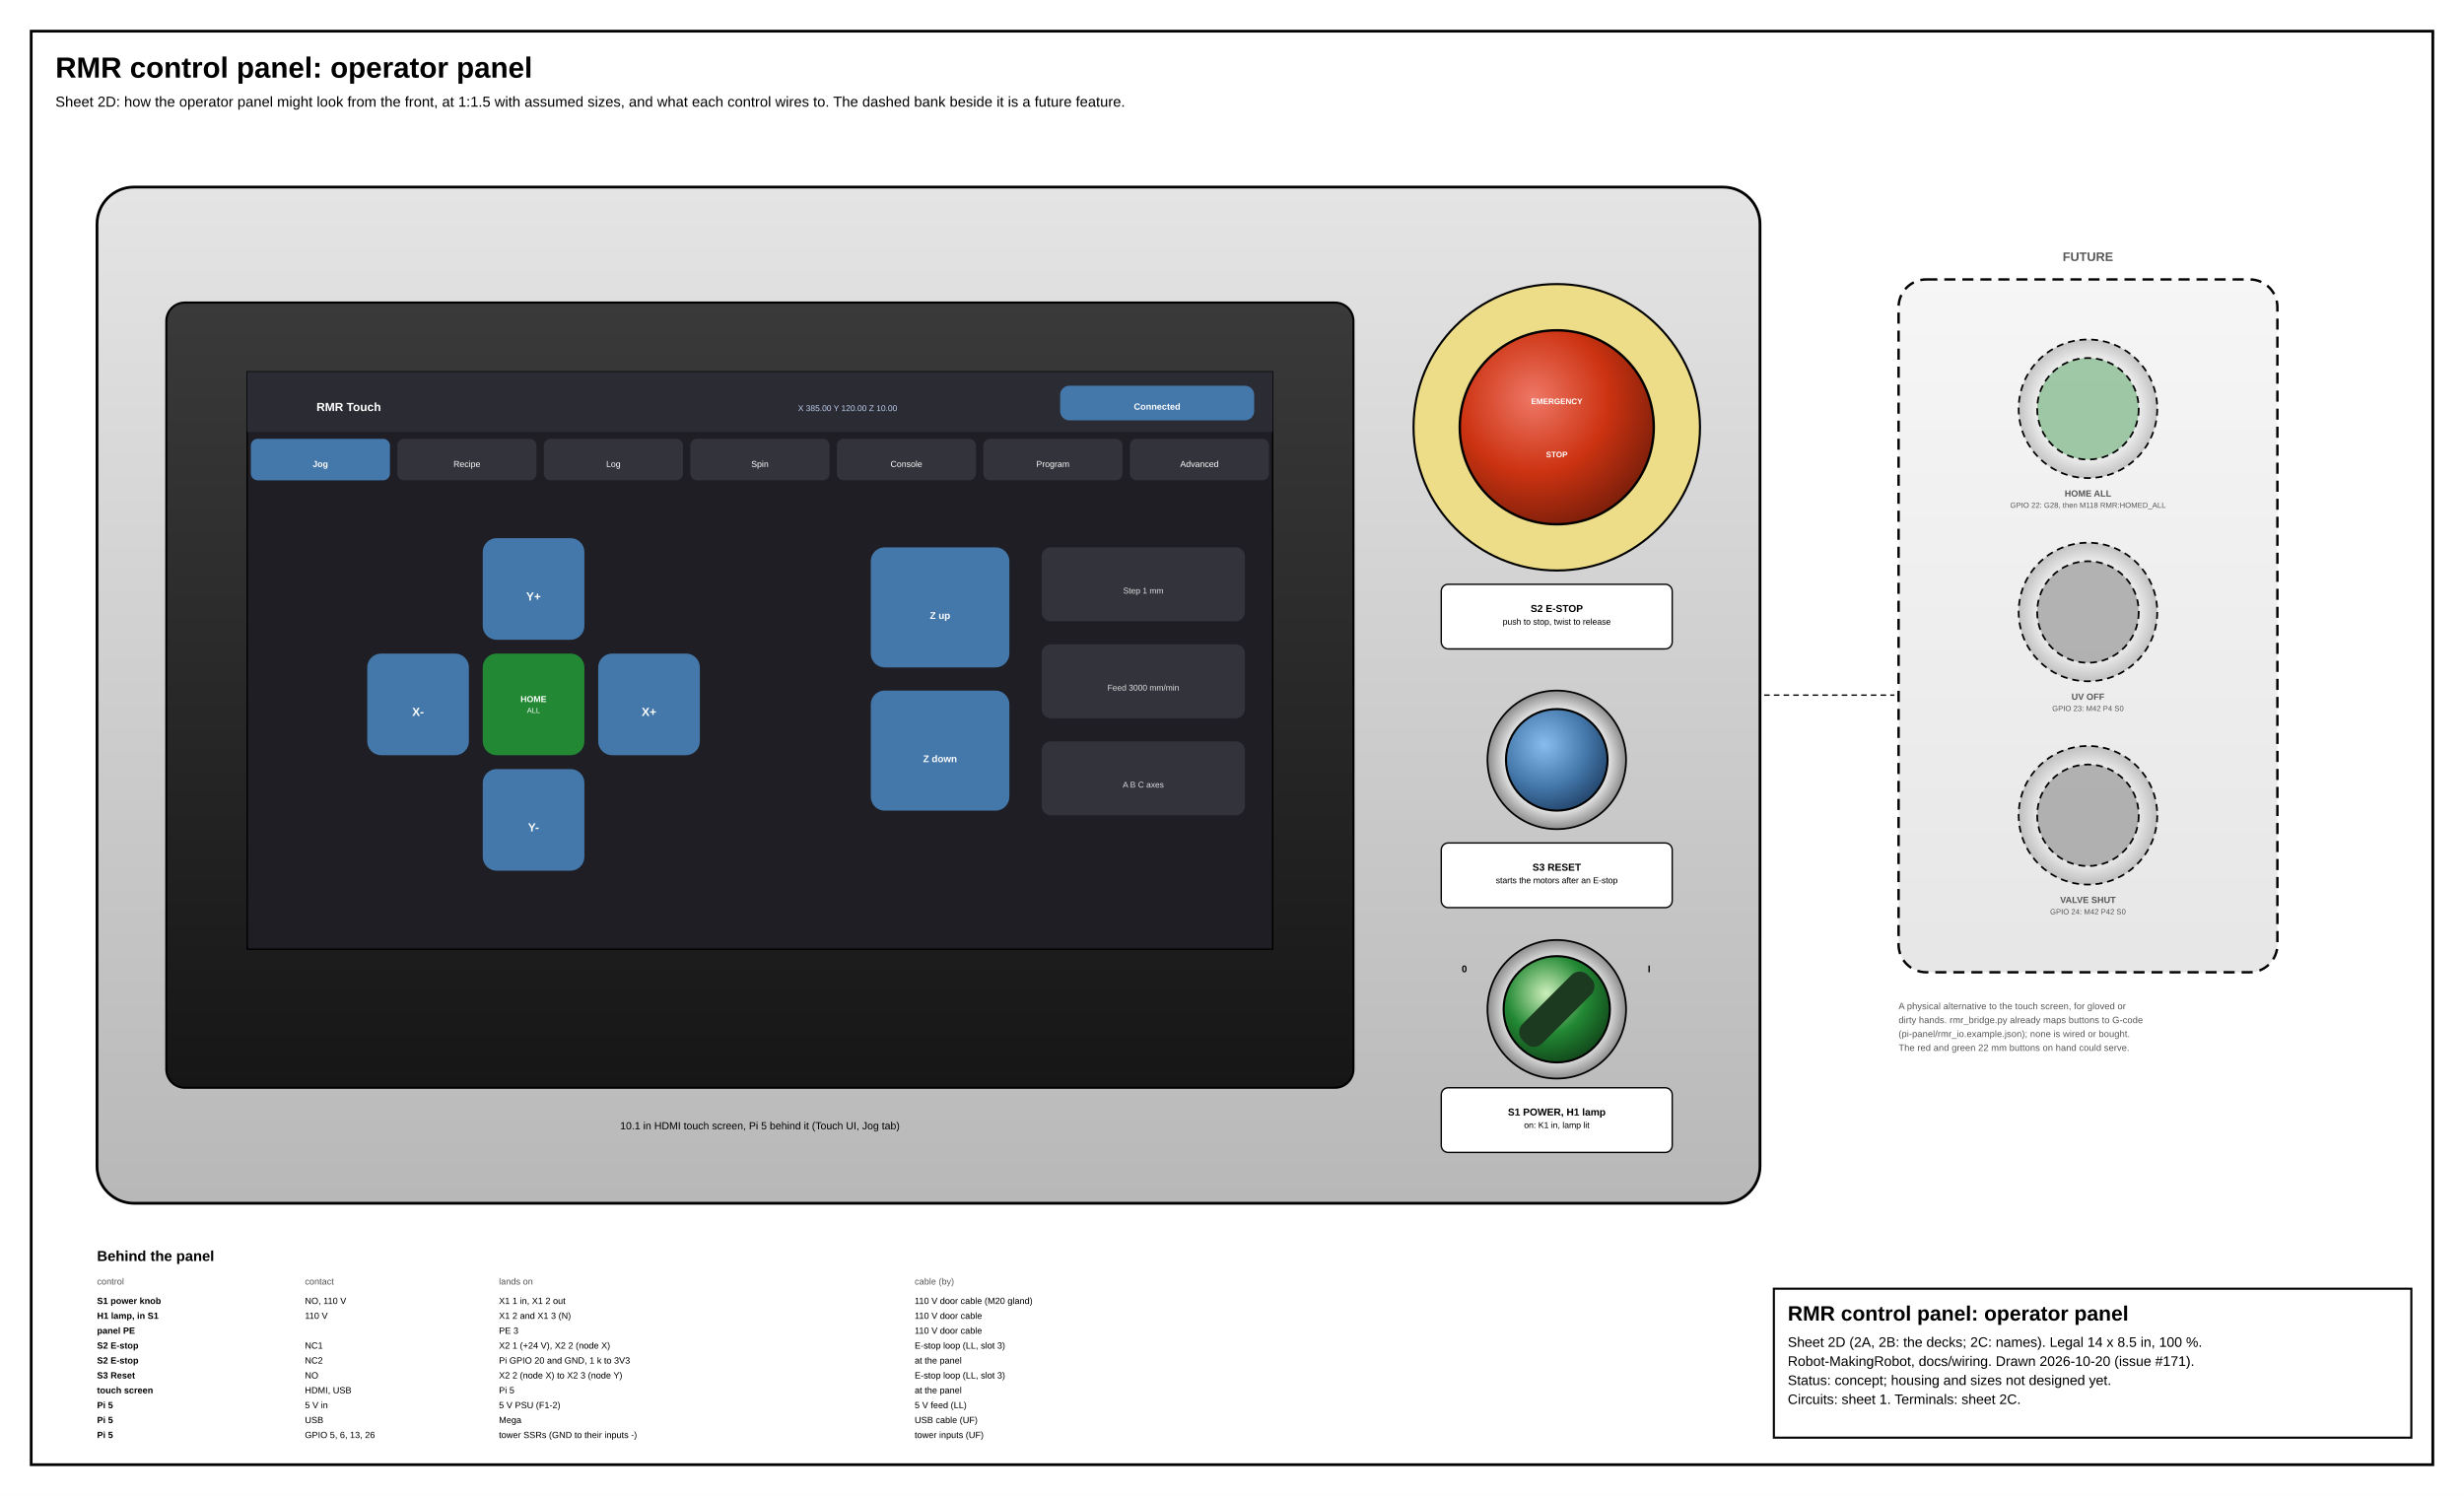
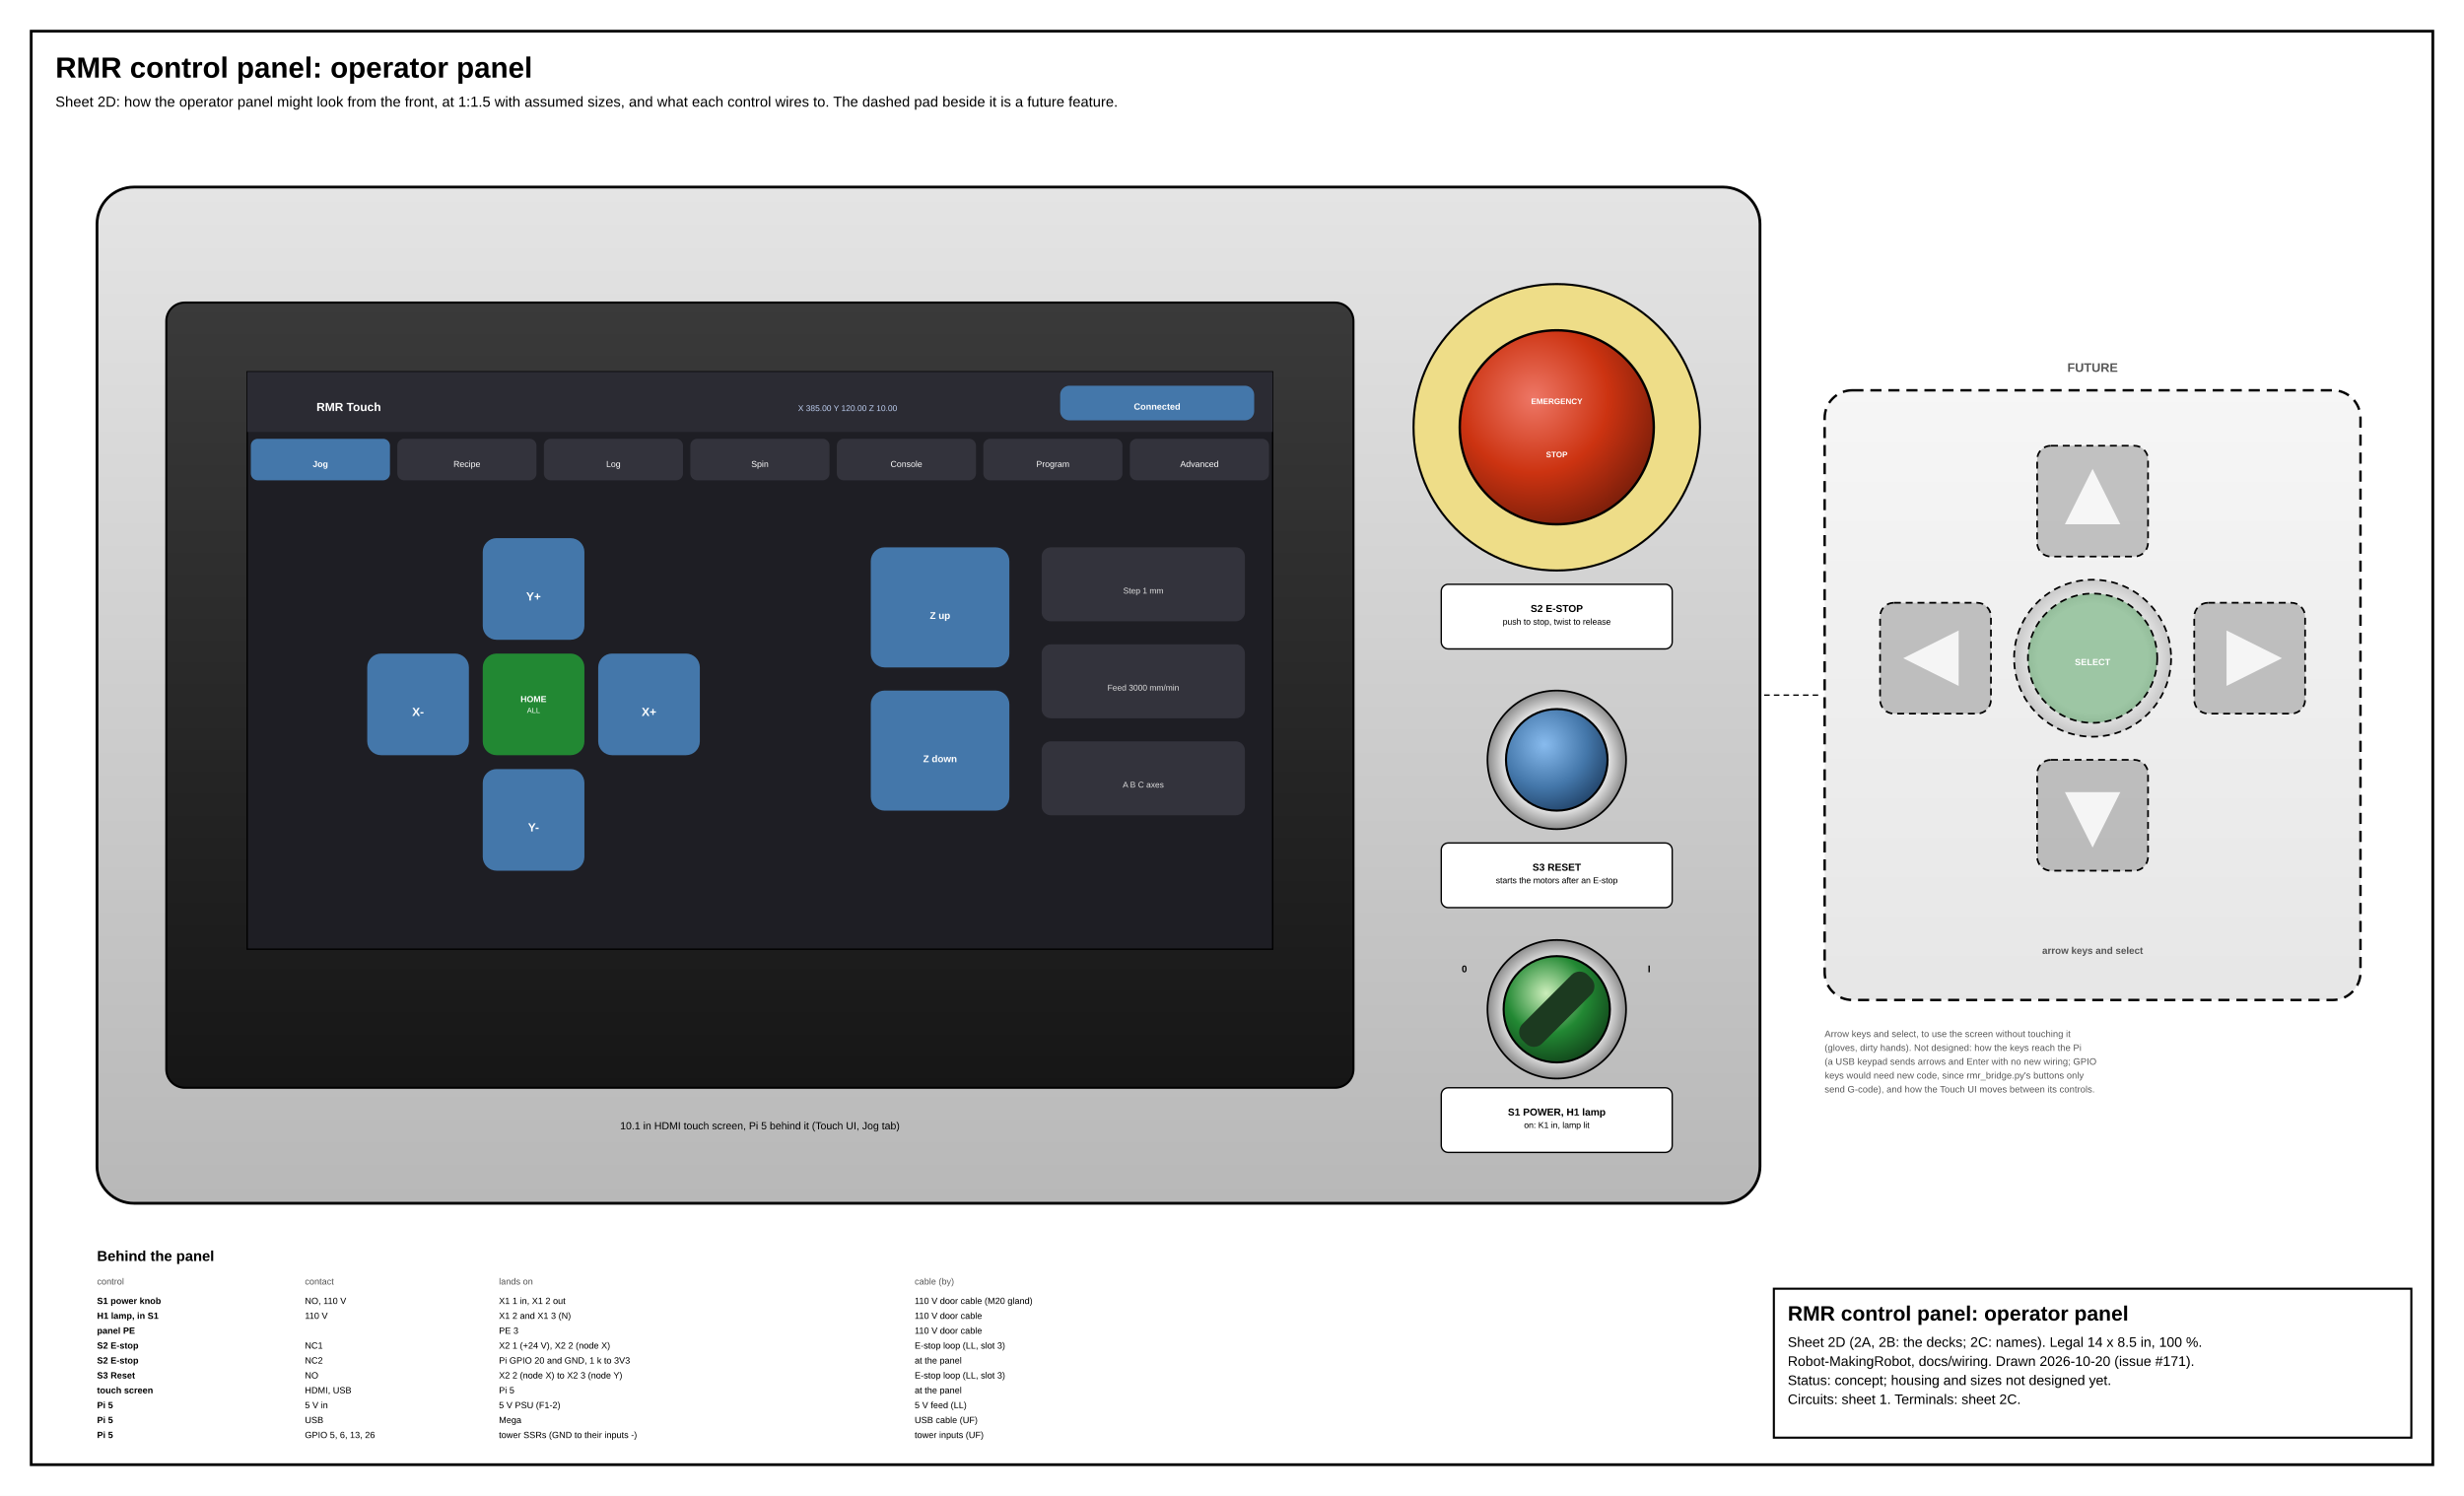
<svg xmlns="http://www.w3.org/2000/svg" width="14in" height="8.5in" viewBox="0 0 355.6 215.9">
  <style>
text{font-family:Arial,Helvetica,sans-serif;fill:#000}
path,line{fill:none;stroke-linecap:butt;stroke-linejoin:miter}
.ac{stroke:#CC3311;stroke-width:.6}
.va{stroke:#0077BB;stroke-width:.5}
.ve{stroke:#EE3377;stroke-width:.5}
.zp{stroke:#000;stroke-width:.55}
.zs{stroke:#33BBEE;stroke-width:.5}
.pe{stroke:#009988;stroke-width:.45;stroke-dasharray:2.4 .7 .5 .7}
.lv{stroke:#EE7733;stroke-width:.42}
.sg{stroke:#000;stroke-width:.22}
.zl{stroke:#000;stroke-width:.3}
.cb{stroke:#000;stroke-width:.85}
.sgc{stroke:#000;stroke-width:.5}
.mo{stroke:#000;stroke-width:.3}
.un{stroke-dasharray:1.1 .8}
.mech{stroke:#000;stroke-width:.2;stroke-dasharray:.8 .6}
.sym{stroke:#000;stroke-width:.32;fill:none}
.symf{stroke:#000;stroke-width:.32;fill:#fff}
.bx{fill:#fff;stroke:#000;stroke-width:.3}
.bxl{fill:#fff;stroke:#000;stroke-width:.22}
.frame{fill:none;stroke:#000;stroke-width:.4}
.zone{fill:none;stroke:#888;stroke-width:.2;stroke-dasharray:1.5 1}
.rail{fill:#d9d9d9;stroke:#666;stroke-width:.2}
.duct{fill:#f3f3f3;stroke:#999;stroke-width:.2}
.dot{stroke:none}
</style>
  <rect x="0" y="0" width="355.6" height="215.9" fill="#fff" />
  <rect class="frame" x="4.5" y="4.5" width="346.6" height="206.9" />
  <defs>
    <linearGradient id="opHousing" x1="0" y1="0" x2="0" y2="1">
      <stop offset="0" stop-color="#E4E4E4" />
      <stop offset="1" stop-color="#B8B8B8" />
    </linearGradient>
    <linearGradient id="opBezel" x1="0" y1="0" x2="0" y2="1">
      <stop offset="0" stop-color="#3A3A3A" />
      <stop offset="1" stop-color="#161616" />
    </linearGradient>
    <radialGradient id="opRed" cx=".38" cy=".35" r=".7">
      <stop offset="0" stop-color="#EE7766" />
      <stop offset=".55" stop-color="#CC3311" />
      <stop offset="1" stop-color="#7A1E0A" />
    </radialGradient>
    <radialGradient id="opBlue" cx=".38" cy=".35" r=".7">
      <stop offset="0" stop-color="#88BBEE" />
      <stop offset=".6" stop-color="#4477AA" />
      <stop offset="1" stop-color="#22446A" />
    </radialGradient>
    <radialGradient id="opGreen" cx=".4" cy=".35" r=".7">
      <stop offset="0" stop-color="#CCEEBB" />
      <stop offset=".55" stop-color="#228833" />
      <stop offset="1" stop-color="#11441A" />
    </radialGradient>
    <radialGradient id="opGrey" cx=".38" cy=".35" r=".7">
      <stop offset="0" stop-color="#DDDDDD" />
      <stop offset=".6" stop-color="#777777" />
      <stop offset="1" stop-color="#333333" />
    </radialGradient>
    <radialGradient id="opRing" cx=".5" cy=".5" r=".5">
      <stop offset=".7" stop-color="#F2F2F2" />
      <stop offset="1" stop-color="#8C8C8C" />
    </radialGradient>
  </defs>
  <rect x="14" y="27" width="240" height="146.67" rx="5.33" fill="url(#opHousing)" stroke="#000" stroke-width="0.4" />
  <rect x="24" y="43.67" width="171.33" height="113.33" rx="2.67" fill="url(#opBezel)" stroke="#000" stroke-width="0.3" />
  <rect x="35.67" y="53.67" width="148" height="83.33" rx="0" fill="#1E1E24" stroke="#000" stroke-width="0.2" />
  <rect x="35.67" y="53.67" width="148" height="8.67" rx="0" fill="#2B2B33" stroke="none" stroke-width="0" />
  <rect x="153" y="55.67" width="28" height="5" rx="1.33" fill="#4477AA" stroke="none" stroke-width="0" />
  <rect x="36.2" y="63.33" width="20.08" height="6" rx="1" fill="#4477AA" stroke="none" stroke-width="0" />
  <rect x="57.34" y="63.33" width="20.08" height="6" rx="1" fill="#33333C" stroke="none" stroke-width="0" />
  <rect x="78.49" y="63.33" width="20.08" height="6" rx="1" fill="#33333C" stroke="none" stroke-width="0" />
  <rect x="99.63" y="63.33" width="20.08" height="6" rx="1" fill="#33333C" stroke="none" stroke-width="0" />
  <rect x="120.77" y="63.33" width="20.08" height="6" rx="1" fill="#33333C" stroke="none" stroke-width="0" />
  <rect x="141.91" y="63.33" width="20.08" height="6" rx="1" fill="#33333C" stroke="none" stroke-width="0" />
  <rect x="163.06" y="63.33" width="20.08" height="6" rx="1" fill="#33333C" stroke="none" stroke-width="0" />
  <rect x="69.67" y="77.67" width="14.67" height="14.67" rx="2" fill="#4477AA" stroke="none" stroke-width="0" />
  <rect x="69.67" y="111" width="14.67" height="14.67" rx="2" fill="#4477AA" stroke="none" stroke-width="0" />
  <rect x="53" y="94.33" width="14.67" height="14.67" rx="2" fill="#4477AA" stroke="none" stroke-width="0" />
  <rect x="86.33" y="94.33" width="14.67" height="14.67" rx="2" fill="#4477AA" stroke="none" stroke-width="0" />
  <rect x="69.67" y="94.33" width="14.67" height="14.67" rx="2" fill="#228833" stroke="none" stroke-width="0" />
  <rect x="125.67" y="79" width="20" height="17.33" rx="2" fill="#4477AA" stroke="none" stroke-width="0" />
  <rect x="125.67" y="99.67" width="20" height="17.33" rx="2" fill="#4477AA" stroke="none" stroke-width="0" />
  <rect x="150.33" y="79" width="29.33" height="10.67" rx="1.33" fill="#33333C" stroke="none" stroke-width="0" />
  <rect x="150.33" y="93" width="29.33" height="10.67" rx="1.33" fill="#33333C" stroke="none" stroke-width="0" />
  <rect x="150.33" y="107" width="29.33" height="10.67" rx="1.33" fill="#33333C" stroke="none" stroke-width="0" />
  <circle cx="224.67" cy="61.67" r="20.67" fill="#EEDD88" stroke="#000" stroke-width="0.3" />
  <circle cx="224.67" cy="61.67" r="11.33" fill="url(#opRing)" stroke="#000" stroke-width="0.2" />
  <circle cx="224.67" cy="61.67" r="14" fill="url(#opRed)" stroke="#000" stroke-width="0.35" />
  <rect x="208" y="84.33" width="33.33" height="9.33" rx="1" fill="#FFFFFF" stroke="#000" stroke-width="0.2" />
  <circle cx="224.67" cy="109.67" r="10" fill="url(#opRing)" stroke="#000" stroke-width="0.25" />
  <circle cx="224.67" cy="109.67" r="7.33" fill="url(#opBlue)" stroke="#000" stroke-width="0.3" />
  <rect x="208" y="121.67" width="33.33" height="9.33" rx="1" fill="#FFFFFF" stroke="#000" stroke-width="0.2" />
  <circle cx="224.67" cy="145.67" r="10" fill="url(#opRing)" stroke="#000" stroke-width="0.25" />
  <circle cx="224.67" cy="145.67" r="7.67" fill="url(#opGreen)" stroke="#000" stroke-width="0.3" />
  <rect x="222.67" y="139" width="4" height="13.33" rx="1.67" fill="#1C3A20" stroke="none" stroke-width="0" transform="rotate(45 224.67 145.67)" />
  <rect x="208" y="157" width="33.33" height="9.33" rx="1" fill="#FFFFFF" stroke="#000" stroke-width="0.2" />
-   <rect x="274" y="40.33" width="54.67" height="100" rx="4" fill="url(#opHousing)" stroke="#000" stroke-width="0.35" fill-opacity=".35" stroke-dasharray="1.6 1" />
-   <circle cx="301.33" cy="59" r="10" fill="url(#opRing)" stroke="#000" stroke-width="0.25" fill-opacity=".45" stroke-dasharray="1 .7" />
-   <circle cx="301.33" cy="59" r="7.33" fill="#228833" stroke="#000" stroke-width="0.25" fill-opacity=".4" stroke-dasharray="1 .7" />
-   <circle cx="301.33" cy="88.33" r="10" fill="url(#opRing)" stroke="#000" stroke-width="0.25" fill-opacity=".45" stroke-dasharray="1 .7" />
-   <circle cx="301.33" cy="88.33" r="7.33" fill="#555555" stroke="#000" stroke-width="0.25" fill-opacity=".4" stroke-dasharray="1 .7" />
-   <circle cx="301.33" cy="117.67" r="10" fill="url(#opRing)" stroke="#000" stroke-width="0.25" fill-opacity=".45" stroke-dasharray="1 .7" />
-   <circle cx="301.33" cy="117.67" r="7.33" fill="#555555" stroke="#000" stroke-width="0.25" fill-opacity=".4" stroke-dasharray="1 .7" />
-   <path class="mech" d="M254.6 100.33 L273.4 100.33" />
+   <rect x="263.33" y="56.33" width="77.33" height="88" rx="4" fill="url(#opHousing)" stroke="#000" stroke-width="0.35" fill-opacity=".35" stroke-dasharray="1.6 1" />
+   <rect x="294" y="64.33" width="16" height="16" rx="2" fill="#777777" stroke="#000" stroke-width="0.25" fill-opacity=".4" stroke-dasharray="1 .7" />
+   <path d="M302 67.67 L306 75.67 L298 75.67 Z" style="fill:#FFFFFF;fill-opacity:.85" stroke="none" />
+   <rect x="294" y="109.67" width="16" height="16" rx="2" fill="#777777" stroke="#000" stroke-width="0.25" fill-opacity=".4" stroke-dasharray="1 .7" />
+   <path d="M302 122.33 L298 114.33 L306 114.33 Z" style="fill:#FFFFFF;fill-opacity:.85" stroke="none" />
+   <rect x="271.33" y="87" width="16" height="16" rx="2" fill="#777777" stroke="#000" stroke-width="0.25" fill-opacity=".4" stroke-dasharray="1 .7" />
+   <path d="M274.67 95 L282.67 91 L282.67 99 Z" style="fill:#FFFFFF;fill-opacity:.85" stroke="none" />
+   <rect x="316.67" y="87" width="16" height="16" rx="2" fill="#777777" stroke="#000" stroke-width="0.25" fill-opacity=".4" stroke-dasharray="1 .7" />
+   <path d="M329.33 95 L321.33 99 L321.33 91 Z" style="fill:#FFFFFF;fill-opacity:.85" stroke="none" />
+   <circle cx="302" cy="95" r="11.33" fill="url(#opRing)" stroke="#000" stroke-width="0.25" fill-opacity=".4" stroke-dasharray="1 .7" />
+   <circle cx="302" cy="95" r="9.33" fill="#228833" stroke="#000" stroke-width="0.25" fill-opacity=".4" stroke-dasharray="1 .7" />
+   <path class="mech" d="M254.6 100.33 L262.73 100.33" />
  <rect class="bx" x="256" y="186" width="92" height="21.5" />
  <text x="8" y="11.2" font-size="4.2" font-weight="bold">RMR control panel: operator panel</text>
-   <text x="8" y="15.4" font-size="2.1">Sheet 2D: how the operator panel might look from the front, at 1:1.5 with assumed sizes, and what each control wires to. The dashed bank beside it is a future feature.</text>
+   <text x="8" y="15.4" font-size="2.1">Sheet 2D: how the operator panel might look from the front, at 1:1.5 with assumed sizes, and what each control wires to. The dashed pad beside it is a future feature.</text>
  <text x="50.33" y="59.33" font-size="1.7" style="fill:#FFFFFF" text-anchor="middle" font-weight="bold">RMR Touch</text>
  <text x="167" y="59.13" font-size="1.3" style="fill:#FFFFFF" text-anchor="middle" font-weight="bold">Connected</text>
  <text x="122.33" y="59.33" font-size="1.2" style="fill:#BBCCEE" text-anchor="middle">X 385.00  Y 120.00  Z 10.00</text>
  <text x="46.24" y="67.4" font-size="1.25" style="fill:#FFFFFF" text-anchor="middle" font-weight="bold">Jog</text>
  <text x="67.38" y="67.4" font-size="1.25" style="fill:#FFFFFF" text-anchor="middle">Recipe</text>
  <text x="88.52" y="67.4" font-size="1.25" style="fill:#FFFFFF" text-anchor="middle">Log</text>
  <text x="109.67" y="67.4" font-size="1.25" style="fill:#FFFFFF" text-anchor="middle">Spin</text>
  <text x="130.81" y="67.4" font-size="1.25" style="fill:#FFFFFF" text-anchor="middle">Console</text>
  <text x="151.95" y="67.4" font-size="1.25" style="fill:#FFFFFF" text-anchor="middle">Program</text>
  <text x="173.1" y="67.4" font-size="1.25" style="fill:#FFFFFF" text-anchor="middle">Advanced</text>
  <text x="77" y="86.67" font-size="1.7" style="fill:#FFFFFF" text-anchor="middle" font-weight="bold">Y+</text>
  <text x="77" y="120" font-size="1.7" style="fill:#FFFFFF" text-anchor="middle" font-weight="bold">Y-</text>
  <text x="60.33" y="103.33" font-size="1.7" style="fill:#FFFFFF" text-anchor="middle" font-weight="bold">X-</text>
  <text x="93.67" y="103.33" font-size="1.7" style="fill:#FFFFFF" text-anchor="middle" font-weight="bold">X+</text>
  <text x="77" y="101.33" font-size="1.25" style="fill:#FFFFFF" text-anchor="middle" font-weight="bold">HOME</text>
  <text x="77" y="102.9" font-size="1.06" style="fill:#FFFFFF" text-anchor="middle">ALL</text>
  <text x="135.67" y="89.33" font-size="1.4" style="fill:#FFFFFF" text-anchor="middle" font-weight="bold">Z up</text>
  <text x="135.67" y="110" font-size="1.4" style="fill:#FFFFFF" text-anchor="middle" font-weight="bold">Z down</text>
  <text x="165" y="85.67" font-size="1.2" style="fill:#DDDDDD" text-anchor="middle">Step  1 mm</text>
  <text x="165" y="99.67" font-size="1.2" style="fill:#DDDDDD" text-anchor="middle">Feed  3000 mm/min</text>
  <text x="165" y="113.67" font-size="1.2" style="fill:#DDDDDD" text-anchor="middle">A  B  C axes</text>
  <text x="109.67" y="163" font-size="1.5" style="fill:#000" text-anchor="middle">10.1 in HDMI touch screen, Pi 5 behind it (Touch UI, Jog tab)</text>
  <text x="224.67" y="58.33" font-size="1.15" style="fill:#FFFFFF" text-anchor="middle" font-weight="bold">EMERGENCY</text>
  <text x="224.67" y="66" font-size="1.15" style="fill:#FFFFFF" text-anchor="middle" font-weight="bold">STOP</text>
  <text x="224.67" y="88.33" font-size="1.45" style="fill:#000" text-anchor="middle" font-weight="bold">S2  E-STOP</text>
  <text x="224.67" y="90.15" font-size="1.23" style="fill:#000" text-anchor="middle">push to stop, twist to release</text>
  <text x="224.67" y="125.67" font-size="1.45" style="fill:#000" text-anchor="middle" font-weight="bold">S3  RESET</text>
  <text x="224.67" y="127.48" font-size="1.23" style="fill:#000" text-anchor="middle">starts the motors after an E-stop</text>
  <text x="211.33" y="140.33" font-size="1.4" style="fill:#000" text-anchor="middle" font-weight="bold">0</text>
  <text x="238" y="140.33" font-size="1.4" style="fill:#000" text-anchor="middle" font-weight="bold">I</text>
  <text x="224.67" y="161" font-size="1.45" style="fill:#000" text-anchor="middle" font-weight="bold">S1  POWER, H1 lamp</text>
  <text x="224.67" y="162.81" font-size="1.23" style="fill:#000" text-anchor="middle">on: K1 in, lamp lit</text>
-   <text x="301.33" y="71.67" font-size="1.3" style="fill:#555555" text-anchor="middle" font-weight="bold">HOME ALL</text>
-   <text x="301.33" y="73.29" font-size="1.1" style="fill:#555555" text-anchor="middle">GPIO 22: G28, then M118 RMR:HOMED_ALL</text>
-   <text x="301.33" y="101" font-size="1.3" style="fill:#555555" text-anchor="middle" font-weight="bold">UV OFF</text>
-   <text x="301.33" y="102.62" font-size="1.1" style="fill:#555555" text-anchor="middle">GPIO 23: M42 P4 S0</text>
-   <text x="301.33" y="130.33" font-size="1.3" style="fill:#555555" text-anchor="middle" font-weight="bold">VALVE SHUT</text>
-   <text x="301.33" y="131.96" font-size="1.1" style="fill:#555555" text-anchor="middle">GPIO 24: M42 P42 S0</text>
-   <text x="301.33" y="37.67" font-size="1.8" style="fill:#555555" text-anchor="middle" font-weight="bold">FUTURE</text>
-   <text x="274" y="145.67" font-size="1.35" style="fill:#555555">A physical alternative to the touch screen, for gloved or</text>
-   <text x="274" y="147.67" font-size="1.35" style="fill:#555555">dirty hands. rmr_bridge.py already maps buttons to G-code</text>
-   <text x="274" y="149.67" font-size="1.35" style="fill:#555555">(pi-panel/rmr_io.example.json); none is wired or bought.</text>
-   <text x="274" y="151.67" font-size="1.35" style="fill:#555555">The red and green 22 mm buttons on hand could serve.</text>
+   <text x="302" y="96" font-size="1.3" style="fill:#FFFFFF" text-anchor="middle" font-weight="bold">SELECT</text>
+   <text x="302" y="137.67" font-size="1.4" style="fill:#555555" text-anchor="middle" font-weight="bold">arrow keys and select</text>
+   <text x="302" y="53.67" font-size="1.8" style="fill:#555555" text-anchor="middle" font-weight="bold">FUTURE</text>
+   <text x="263.33" y="149.67" font-size="1.35" style="fill:#555555">Arrow keys and select, to use the screen without touching it</text>
+   <text x="263.33" y="151.67" font-size="1.35" style="fill:#555555">(gloves, dirty hands). Not designed: how the keys reach the Pi</text>
+   <text x="263.33" y="153.67" font-size="1.35" style="fill:#555555">(a USB keypad sends arrows and Enter with no new wiring; GPIO</text>
+   <text x="263.33" y="155.67" font-size="1.35" style="fill:#555555">keys would need new code, since rmr_bridge.py's buttons only</text>
+   <text x="263.33" y="157.67" font-size="1.35" style="fill:#555555">send G-code), and how the Touch UI moves between its controls.</text>
  <text x="14" y="182" font-size="2.1" font-weight="bold">Behind the panel</text>
  <text x="14" y="185.4" font-size="1.3" style="fill:#555555">control</text>
  <text x="44" y="185.4" font-size="1.3" style="fill:#555555">contact</text>
  <text x="72" y="185.4" font-size="1.3" style="fill:#555555">lands on</text>
  <text x="132" y="185.4" font-size="1.3" style="fill:#555555">cable (by)</text>
  <text x="14" y="188.2" font-size="1.3" font-weight="bold">S1 power knob</text>
  <text x="44" y="188.2" font-size="1.3">NO, 110 V</text>
  <text x="72" y="188.2" font-size="1.3">X1 1 in, X1 2 out</text>
  <text x="132" y="188.2" font-size="1.3">110 V door cable (M20 gland)</text>
  <text x="14" y="190.35" font-size="1.3" font-weight="bold">H1 lamp, in S1</text>
  <text x="44" y="190.35" font-size="1.3">110 V</text>
  <text x="72" y="190.35" font-size="1.3">X1 2 and X1 3 (N)</text>
  <text x="132" y="190.35" font-size="1.3">110 V door cable</text>
  <text x="14" y="192.5" font-size="1.3" font-weight="bold">panel PE</text>
  <text x="44" y="192.5" font-size="1.3" />
  <text x="72" y="192.5" font-size="1.3">PE 3</text>
  <text x="132" y="192.5" font-size="1.3">110 V door cable</text>
  <text x="14" y="194.65" font-size="1.3" font-weight="bold">S2 E-stop</text>
  <text x="44" y="194.65" font-size="1.3">NC1</text>
  <text x="72" y="194.65" font-size="1.3">X2 1 (+24 V), X2 2 (node X)</text>
  <text x="132" y="194.65" font-size="1.3">E-stop loop (LL, slot 3)</text>
  <text x="14" y="196.8" font-size="1.3" font-weight="bold">S2 E-stop</text>
  <text x="44" y="196.8" font-size="1.3">NC2</text>
  <text x="72" y="196.8" font-size="1.3">Pi GPIO 20 and GND, 1 k to 3V3</text>
  <text x="132" y="196.8" font-size="1.3">at the panel</text>
  <text x="14" y="198.95" font-size="1.3" font-weight="bold">S3 Reset</text>
  <text x="44" y="198.95" font-size="1.3">NO</text>
  <text x="72" y="198.95" font-size="1.3">X2 2 (node X) to X2 3 (node Y)</text>
  <text x="132" y="198.95" font-size="1.3">E-stop loop (LL, slot 3)</text>
  <text x="14" y="201.1" font-size="1.3" font-weight="bold">touch screen</text>
  <text x="44" y="201.1" font-size="1.3">HDMI, USB</text>
  <text x="72" y="201.1" font-size="1.3">Pi 5</text>
  <text x="132" y="201.1" font-size="1.3">at the panel</text>
  <text x="14" y="203.25" font-size="1.3" font-weight="bold">Pi 5</text>
  <text x="44" y="203.25" font-size="1.3">5 V in</text>
  <text x="72" y="203.25" font-size="1.3">5 V PSU (F1-2)</text>
  <text x="132" y="203.25" font-size="1.3">5 V feed (LL)</text>
  <text x="14" y="205.4" font-size="1.3" font-weight="bold">Pi 5</text>
  <text x="44" y="205.4" font-size="1.3">USB</text>
  <text x="72" y="205.4" font-size="1.3">Mega</text>
  <text x="132" y="205.4" font-size="1.3">USB cable (UF)</text>
  <text x="14" y="207.55" font-size="1.3" font-weight="bold">Pi 5</text>
  <text x="44" y="207.55" font-size="1.3">GPIO 5, 6, 13, 26</text>
  <text x="72" y="207.55" font-size="1.3">tower SSRs (GND to their inputs -)</text>
  <text x="132" y="207.55" font-size="1.3">tower inputs (UF)</text>
  <text x="258" y="190.6" font-size="3" font-weight="bold">RMR control panel: operator panel</text>
  <text x="258" y="194.4" font-size="2">Sheet 2D (2A, 2B: the decks; 2C: names). Legal 14 x 8.5 in, 100 %.</text>
  <text x="258" y="197.15" font-size="2">Robot-MakingRobot, docs/wiring. Drawn 2026-10-20 (issue #171).</text>
  <text x="258" y="199.9" font-size="2">Status: concept; housing and sizes not designed yet.</text>
  <text x="258" y="202.65" font-size="2">Circuits: sheet 1. Terminals: sheet 2C.</text>
</svg>
